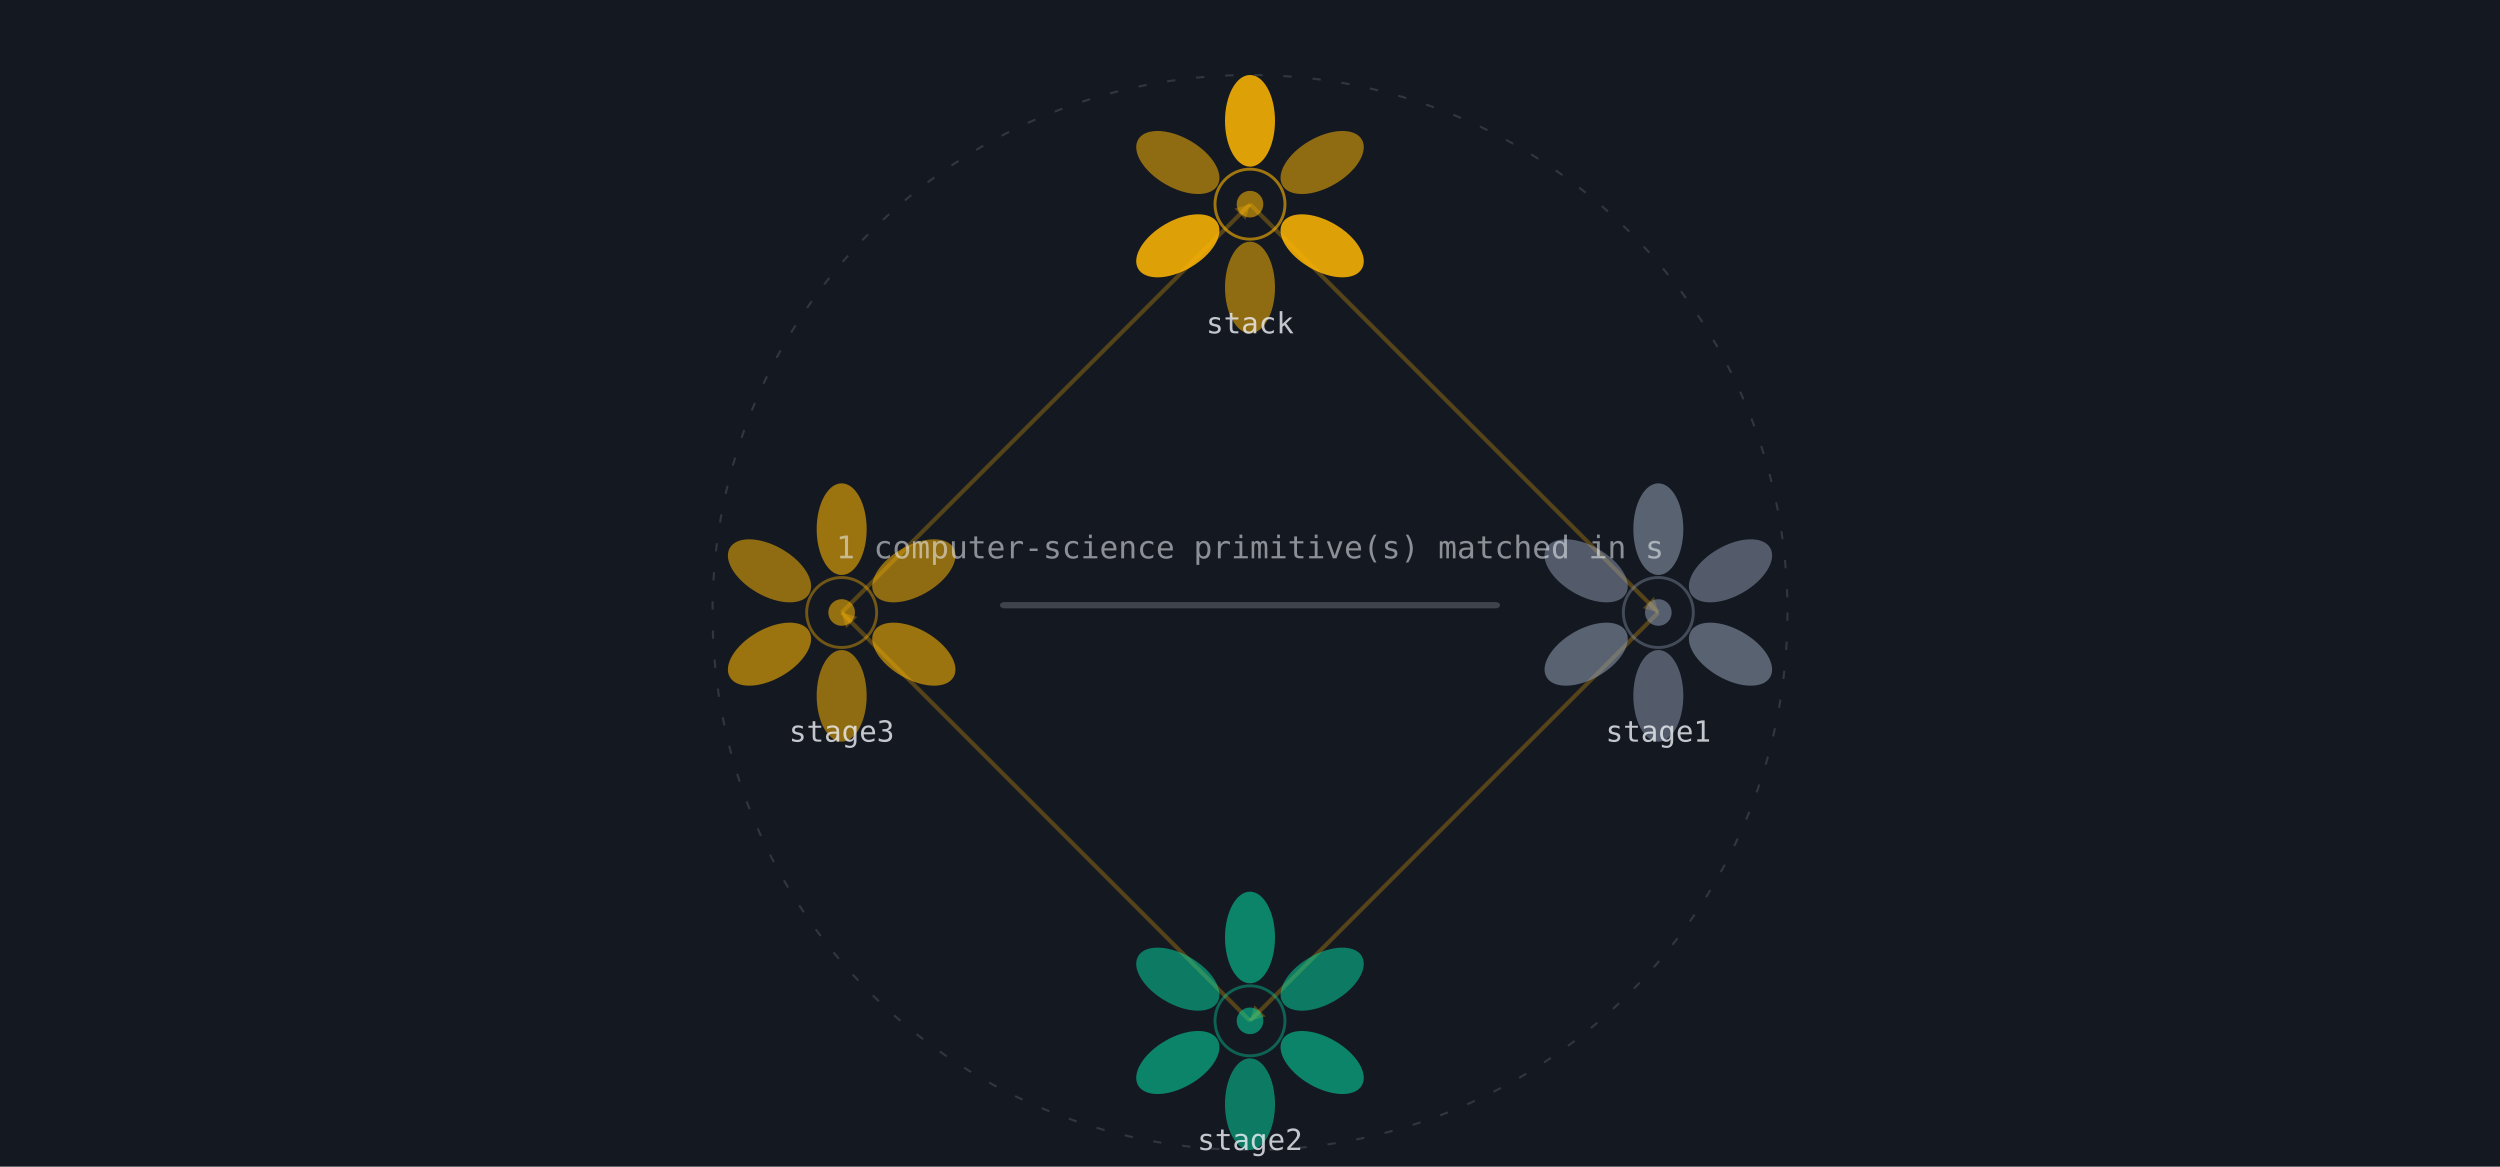
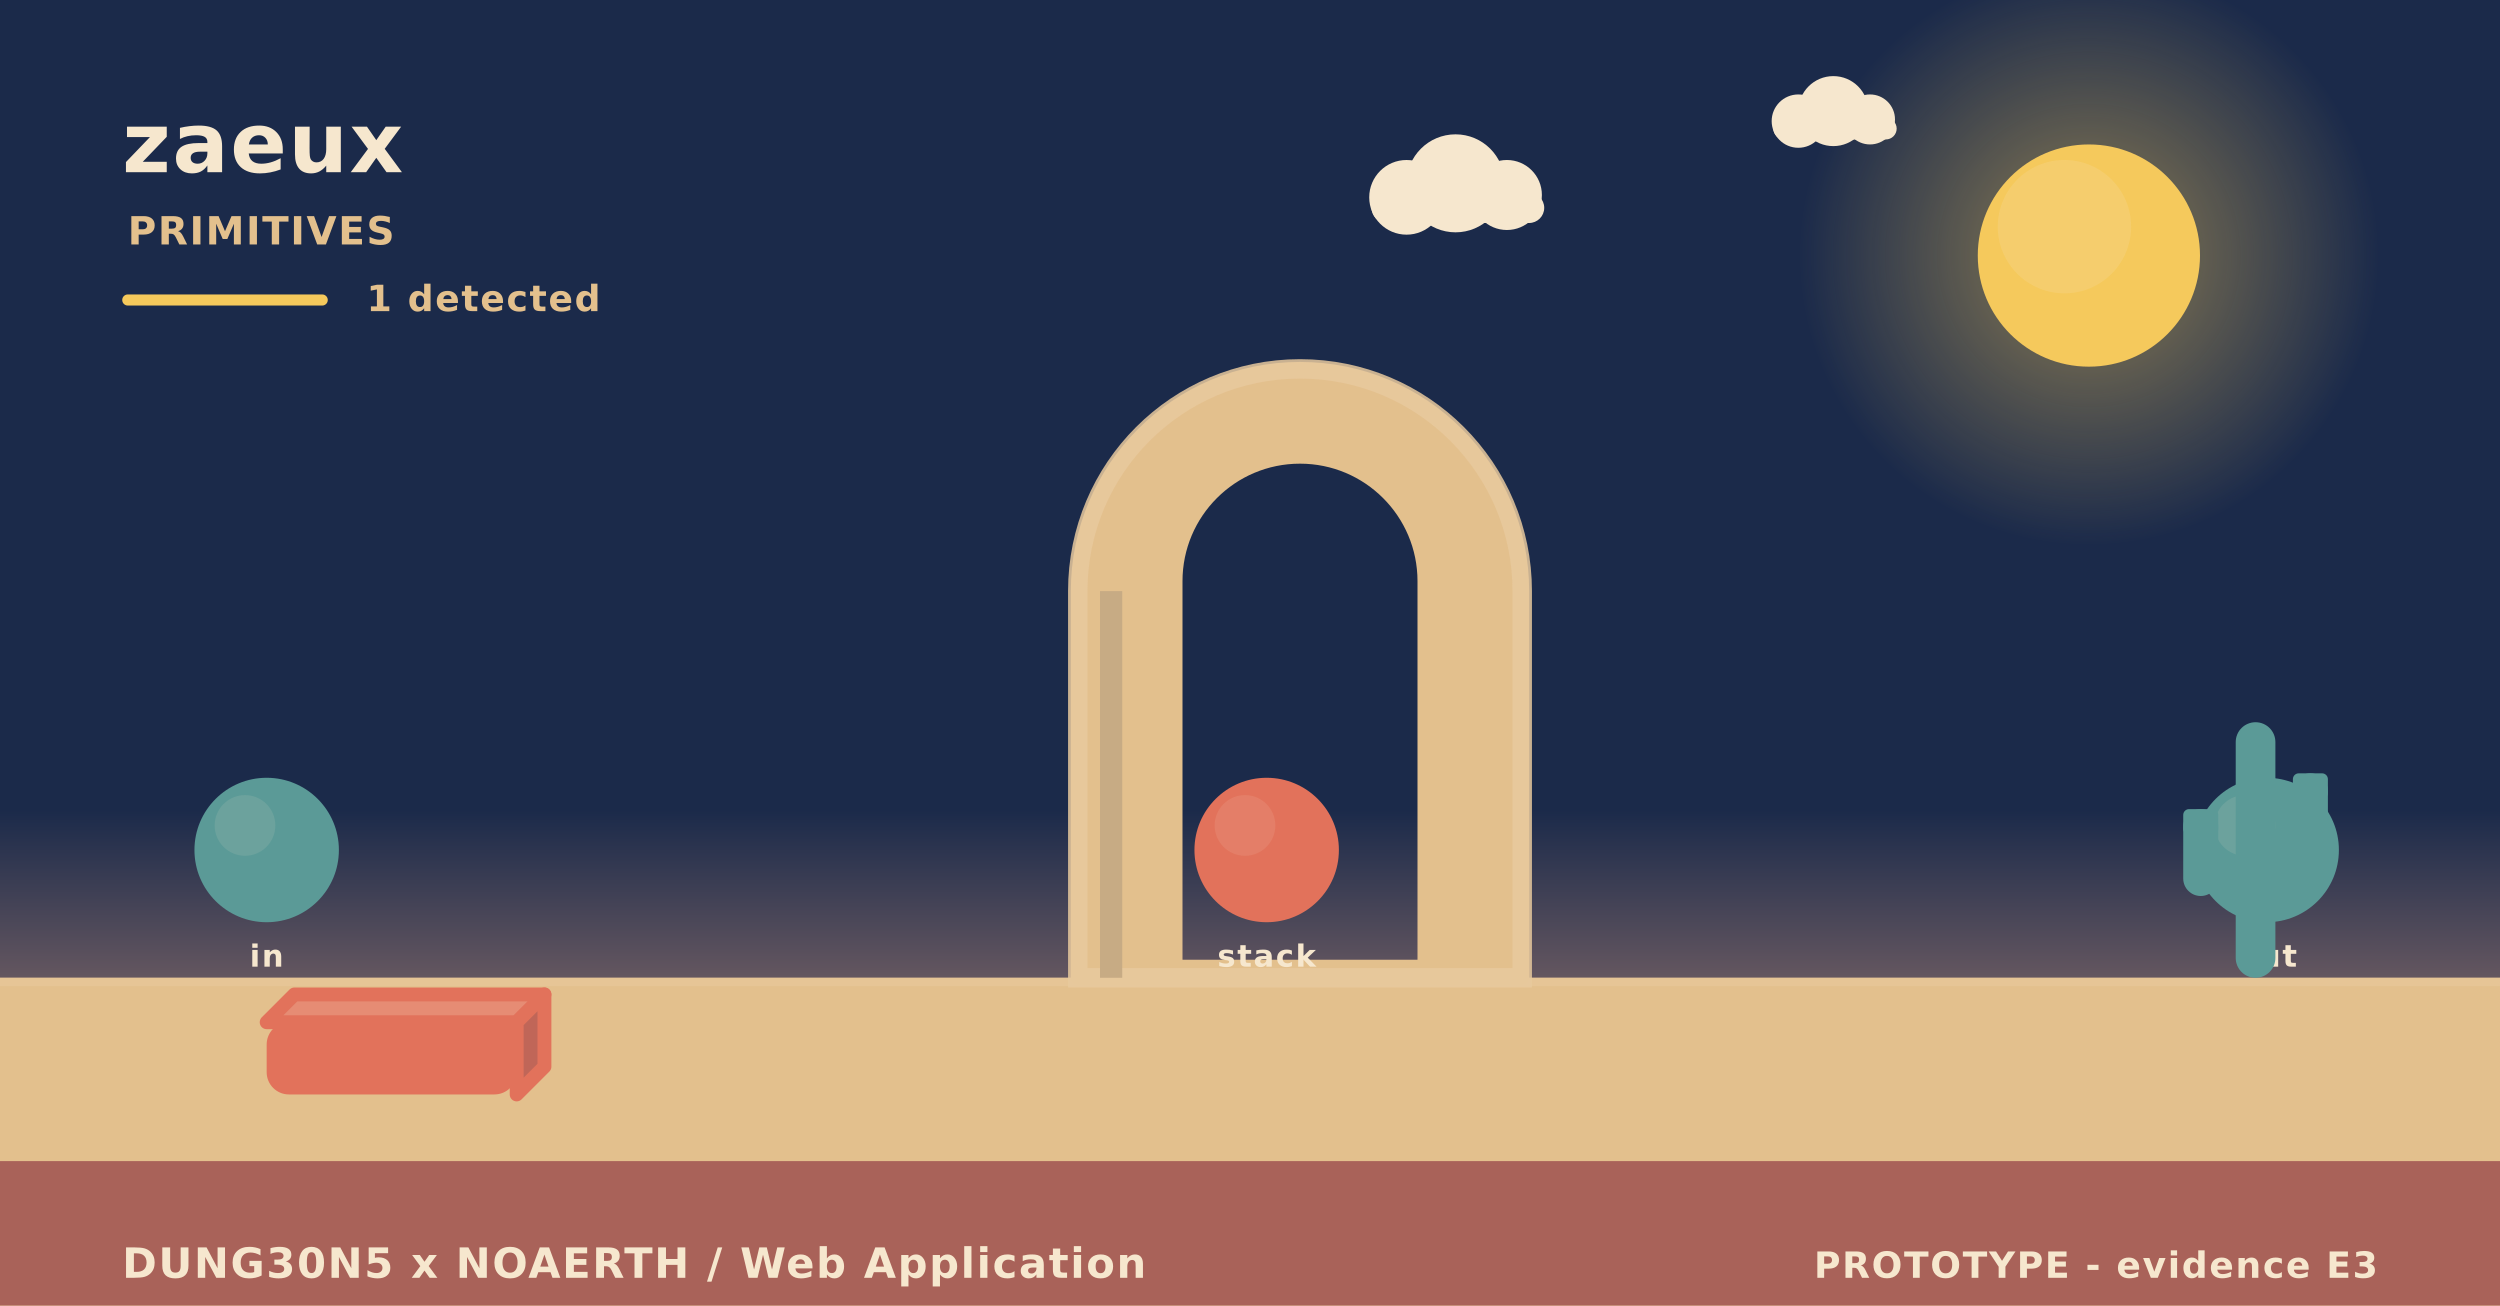
- <svg xmlns="http://www.w3.org/2000/svg" viewBox="0 0 1200 560" width="1200" height="560" role="img" aria-label="zaeux state machine">
-   <rect width="1200" height="560" fill="#141821" />
-   <defs>
-     <linearGradient id="gs" x1="0" y1="0" x2="1" y2="1">
-       <stop offset="0%" stop-color="#ffb703" />
-       <stop offset="100%" stop-color="#8d99ae" />
-     </linearGradient>
-   </defs>
-   <circle cx="600.00" cy="294.00" r="258.00" fill="none" stroke="rgba(238,241,246,0.140)" stroke-width="1.00" opacity="1.00" stroke-dasharray="4 10" />
-   <line x1="600.00" y1="98.00" x2="796.00" y2="294.00" stroke="rgba(255,183,3,0.500)" stroke-width="2.00" opacity="0.55" />
-   <polygon points="796.00,294.00 793.88,286.50 788.50,291.88" fill="rgba(255,183,3,0.500)" opacity="0.55" />
-   <line x1="796.00" y1="294.00" x2="600.00" y2="490.00" stroke="rgba(255,183,3,0.500)" stroke-width="2.00" opacity="0.55" />
-   <polygon points="600.00,490.00 607.50,487.88 602.12,482.50" fill="rgba(255,183,3,0.500)" opacity="0.55" />
-   <line x1="600.00" y1="490.00" x2="404.00" y2="294.00" stroke="rgba(255,183,3,0.500)" stroke-width="2.00" opacity="0.55" />
-   <polygon points="404.00,294.00 406.12,301.50 411.50,296.12" fill="rgba(255,183,3,0.500)" opacity="0.55" />
-   <line x1="404.00" y1="294.00" x2="600.00" y2="98.00" stroke="rgba(255,183,3,0.500)" stroke-width="2.00" opacity="0.55" />
-   <polygon points="600.00,98.00 592.50,100.12 597.88,105.50" fill="rgba(255,183,3,0.500)" opacity="0.55" />
-   <ellipse cx="600.00" cy="58.00" rx="12.00" ry="22.00" fill="rgba(255,183,3,0.900)" opacity="0.95" transform="rotate(0.0 600.00 58.00)" />
-   <ellipse cx="634.64" cy="78.00" rx="12.00" ry="22.00" fill="rgba(255,183,3,0.550)" opacity="0.95" transform="rotate(60.0 634.64 78.00)" />
-   <ellipse cx="634.64" cy="118.00" rx="12.00" ry="22.00" fill="rgba(255,183,3,0.900)" opacity="0.95" transform="rotate(120.0 634.64 118.00)" />
-   <ellipse cx="600.00" cy="138.00" rx="12.00" ry="22.00" fill="rgba(255,183,3,0.550)" opacity="0.95" transform="rotate(180.0 600.00 138.00)" />
-   <ellipse cx="565.36" cy="118.00" rx="12.00" ry="22.00" fill="rgba(255,183,3,0.900)" opacity="0.95" transform="rotate(240.0 565.36 118.00)" />
-   <ellipse cx="565.36" cy="78.00" rx="12.00" ry="22.00" fill="rgba(255,183,3,0.550)" opacity="0.95" transform="rotate(300.0 565.36 78.00)" />
-   <circle cx="600.00" cy="98.00" r="16.80" fill="none" stroke="rgba(255,183,3,0.900)" stroke-width="1.40" opacity="0.66" />
-   <circle cx="600.00" cy="98.00" r="6.40" fill="rgba(255,183,3,0.550)" opacity="1.00" />
-   <text x="600" y="160" font-family="ui-monospace,Menlo,monospace" font-size="14" fill="rgba(238,241,246,0.800)" text-anchor="middle">stack</text>
-   <ellipse cx="796.00" cy="254.00" rx="12.00" ry="22.00" fill="rgba(141,153,174,0.600)" opacity="0.95" transform="rotate(0.0 796.00 254.00)" />
-   <ellipse cx="830.64" cy="274.00" rx="12.00" ry="22.00" fill="rgba(141,153,174,0.550)" opacity="0.95" transform="rotate(60.0 830.64 274.00)" />
-   <ellipse cx="830.64" cy="314.00" rx="12.00" ry="22.00" fill="rgba(141,153,174,0.600)" opacity="0.95" transform="rotate(120.0 830.64 314.00)" />
-   <ellipse cx="796.00" cy="334.00" rx="12.00" ry="22.00" fill="rgba(141,153,174,0.550)" opacity="0.95" transform="rotate(180.0 796.00 334.00)" />
-   <ellipse cx="761.36" cy="314.00" rx="12.00" ry="22.00" fill="rgba(141,153,174,0.600)" opacity="0.95" transform="rotate(240.0 761.36 314.00)" />
-   <ellipse cx="761.36" cy="274.00" rx="12.00" ry="22.00" fill="rgba(141,153,174,0.550)" opacity="0.95" transform="rotate(300.0 761.36 274.00)" />
-   <circle cx="796.00" cy="294.00" r="16.80" fill="none" stroke="rgba(141,153,174,0.600)" stroke-width="1.40" opacity="0.66" />
-   <circle cx="796.00" cy="294.00" r="6.40" fill="rgba(141,153,174,0.550)" opacity="1.00" />
-   <text x="796" y="356" font-family="ui-monospace,Menlo,monospace" font-size="14" fill="rgba(238,241,246,0.800)" text-anchor="middle">stage1</text>
-   <ellipse cx="600.00" cy="450.00" rx="12.00" ry="22.00" fill="rgba(6,214,160,0.600)" opacity="0.95" transform="rotate(0.0 600.00 450.00)" />
-   <ellipse cx="634.64" cy="470.00" rx="12.00" ry="22.00" fill="rgba(6,214,160,0.550)" opacity="0.95" transform="rotate(60.0 634.64 470.00)" />
-   <ellipse cx="634.64" cy="510.00" rx="12.00" ry="22.00" fill="rgba(6,214,160,0.600)" opacity="0.95" transform="rotate(120.0 634.64 510.00)" />
-   <ellipse cx="600.00" cy="530.00" rx="12.00" ry="22.00" fill="rgba(6,214,160,0.550)" opacity="0.95" transform="rotate(180.0 600.00 530.00)" />
-   <ellipse cx="565.36" cy="510.00" rx="12.00" ry="22.00" fill="rgba(6,214,160,0.600)" opacity="0.95" transform="rotate(240.0 565.36 510.00)" />
-   <ellipse cx="565.36" cy="470.00" rx="12.00" ry="22.00" fill="rgba(6,214,160,0.550)" opacity="0.95" transform="rotate(300.0 565.36 470.00)" />
-   <circle cx="600.00" cy="490.00" r="16.80" fill="none" stroke="rgba(6,214,160,0.600)" stroke-width="1.40" opacity="0.66" />
-   <circle cx="600.00" cy="490.00" r="6.40" fill="rgba(6,214,160,0.550)" opacity="1.00" />
-   <text x="600" y="552" font-family="ui-monospace,Menlo,monospace" font-size="14" fill="rgba(238,241,246,0.800)" text-anchor="middle">stage2</text>
-   <ellipse cx="404.00" cy="254.00" rx="12.00" ry="22.00" fill="rgba(255,183,3,0.600)" opacity="0.95" transform="rotate(0.0 404.00 254.00)" />
-   <ellipse cx="438.64" cy="274.00" rx="12.00" ry="22.00" fill="rgba(255,183,3,0.550)" opacity="0.95" transform="rotate(60.0 438.64 274.00)" />
-   <ellipse cx="438.64" cy="314.00" rx="12.00" ry="22.00" fill="rgba(255,183,3,0.600)" opacity="0.95" transform="rotate(120.0 438.64 314.00)" />
-   <ellipse cx="404.00" cy="334.00" rx="12.00" ry="22.00" fill="rgba(255,183,3,0.550)" opacity="0.95" transform="rotate(180.0 404.00 334.00)" />
-   <ellipse cx="369.36" cy="314.00" rx="12.00" ry="22.00" fill="rgba(255,183,3,0.600)" opacity="0.95" transform="rotate(240.0 369.36 314.00)" />
-   <ellipse cx="369.36" cy="274.00" rx="12.00" ry="22.00" fill="rgba(255,183,3,0.550)" opacity="0.95" transform="rotate(300.0 369.36 274.00)" />
-   <circle cx="404.00" cy="294.00" r="16.80" fill="none" stroke="rgba(255,183,3,0.600)" stroke-width="1.40" opacity="0.66" />
-   <circle cx="404.00" cy="294.00" r="6.40" fill="rgba(255,183,3,0.550)" opacity="1.00" />
-   <text x="404" y="356" font-family="ui-monospace,Menlo,monospace" font-size="14" fill="rgba(238,241,246,0.800)" text-anchor="middle">stage3</text>
-   <rect x="480.00" y="289.00" width="240.00" height="3.00" rx="2.00" fill="rgba(238,241,246,0.200)" opacity="1.00" />
-   <text x="600" y="268" font-family="ui-monospace,Menlo,monospace" font-size="15" fill="rgba(238,241,246,0.550)" text-anchor="middle">1 computer-science primitive(s) matched in s</text>
+ <svg xmlns="http://www.w3.org/2000/svg" width="900" height="470" viewBox="0 0 900 470" role="img" aria-label="zaeux - how it behaves">
+   <linearGradient id="skys" x1="0" y1="0" x2="0" y2="1">
+     <stop offset="0" stop-color="#1b2a4a" />
+     <stop offset="0.62" stop-color="#1b2a4a" />
+     <stop offset="1" stop-color="#f3ad8a" />
+   </linearGradient>
+   <rect width="900" height="470" fill="url(#skys)" />
+   <radialGradient id="suns">
+     <stop offset="0.35" stop-color="#f5c95c" stop-opacity="0.34" />
+     <stop offset="1" stop-color="#f5c95c" stop-opacity="0" />
+   </radialGradient>
+   <circle cx="752" cy="92" r="104" fill="url(#suns)" />
+   <circle cx="752" cy="92" r="40" fill="#f5c95c" />
+   <circle cx="743.2" cy="81.6" r="24" fill="#f5d27e" opacity="0.5" />
+   <g>
+     <circle cx="524" cy="66" r="17.64" fill="#f6e7ce" />
+     <circle cx="506.36" cy="71.04" r="13.44" fill="#f6e7ce" />
+     <circle cx="542.48" cy="70.2" r="12.6" fill="#f6e7ce" />
+     <rect x="493.76" y="69.36" width="62.16" height="10.92" rx="5.46" fill="#f6e7ce" />
+   </g>
+   <g>
+     <circle cx="660" cy="40" r="12.6" fill="#f6e7ce" />
+     <circle cx="647.4" cy="43.6" r="9.6" fill="#f6e7ce" />
+     <circle cx="673.2" cy="43" r="9" fill="#f6e7ce" />
+     <rect x="638.4" y="42.4" width="44.4" height="7.8" rx="3.9" fill="#f6e7ce" />
+   </g>
+   <rect x="0" y="352" width="900" height="118" fill="#e3c08d" />
+   <rect x="0" y="352" width="900" height="3" fill="#e6c596" />
+   <text x="44" y="62" font-family="Verdana,DejaVu Sans,sans-serif" font-size="30" font-weight="700" letter-spacing="0.6" fill="#f6e7ce" text-anchor="start">zaeux</text>
+   <text x="46" y="88" font-family="Verdana,DejaVu Sans,sans-serif" font-size="14" font-weight="700" letter-spacing="0.6" fill="#e3c08d" text-anchor="start">PRIMITIVES</text>
+   <rect x="44" y="106" width="74" height="4" rx="2" fill="#f5c95c" />
+   <text x="132" y="112" font-family="Verdana,DejaVu Sans,sans-serif" font-size="13" font-weight="700" letter-spacing="0.6" fill="#e3c08d" text-anchor="start">1 detected</text>
+   <path d="M388,352 L388,212.8 A80,80 0 0 1 548,212.8 L548,352 Z M423.2,348 L423.2,209.22 A44.8,44.8 0 0 1 512.8,209.22 L512.8,348 Z" fill="#e3c08d" fill-rule="evenodd" stroke="#e3c08d" stroke-width="5" stroke-linejoin="round" />
+   <path d="M388,352 L388,212.8 A80,80 0 0 1 548,212.8 L548,352 Z" fill="none" stroke="#e8c99d" stroke-width="7" stroke-linecap="round" opacity="0.85" />
+   <rect x="396" y="212.8" width="8" height="139.2" fill="#c7ab84" />
+   <circle cx="96" cy="306" r="26" fill="#5b9a97" />
+   <circle cx="88.2" cy="297.16" r="10.92" fill="#7aa9a2" opacity="0.55" />
+   <text x="96" y="348" font-family="Verdana,DejaVu Sans,sans-serif" font-size="11" font-weight="700" letter-spacing="0.6" fill="#f6e7ce" text-anchor="middle">in</text>
+   <circle cx="456" cy="306" r="26" fill="#e2725b" />
+   <circle cx="448.2" cy="297.16" r="10.92" fill="#e68972" opacity="0.55" />
+   <text x="456" y="348" font-family="Verdana,DejaVu Sans,sans-serif" font-size="11" font-weight="700" letter-spacing="0.6" fill="#f6e7ce" text-anchor="middle">stack</text>
+   <circle cx="816" cy="306" r="26" fill="#5b9a97" />
+   <circle cx="808.2" cy="297.16" r="10.92" fill="#7aa9a2" opacity="0.55" />
+   <text x="816" y="348" font-family="Verdana,DejaVu Sans,sans-serif" font-size="11" font-weight="700" letter-spacing="0.6" fill="#f6e7ce" text-anchor="middle">out</text>
+   <path d="M96,368 L186,368 L196,358 L106,358 Z" fill="#e68c74" stroke="#e2725b" stroke-width="5" stroke-linejoin="round" />
+   <path d="M186,368 L196,358 L196,384 L186,394 Z" fill="#c06658" stroke="#e2725b" stroke-width="5" stroke-linejoin="round" />
+   <rect x="96" y="368" width="90" height="26" rx="8" fill="#e2725b" />
+   <rect x="804.86" y="260" width="14.28" height="92" rx="7.14" fill="#5b9a97" />
+   <rect x="785.96" y="291.28" width="12.6" height="31.28" rx="6.3" fill="#5b9a97" />
+   <rect x="785.96" y="291.28" width="12.6" height="9.2" rx="2.1" fill="#5b9a97" />
+   <rect x="825.44" y="278.4" width="12.6" height="31.28" rx="6.3" fill="#5b9a97" />
+   <rect x="825.44" y="278.4" width="12.6" height="9.2" rx="2.1" fill="#5b9a97" />
+   <rect x="0" y="418" width="900" height="52" rx="0" fill="#a65c56" opacity="0.94" />
+   <text x="44" y="460" font-family="Verdana,DejaVu Sans,sans-serif" font-size="15" font-weight="700" letter-spacing="0.6" fill="#f6e7ce" text-anchor="start">DUNG30N5 x NOAERTH  /  Web Application</text>
+   <text x="856" y="460" font-family="Verdana,DejaVu Sans,sans-serif" font-size="13" font-weight="700" letter-spacing="0.6" fill="#f6e7ce" text-anchor="end">PROTOTYPE  -  evidence E3</text>
</svg>
